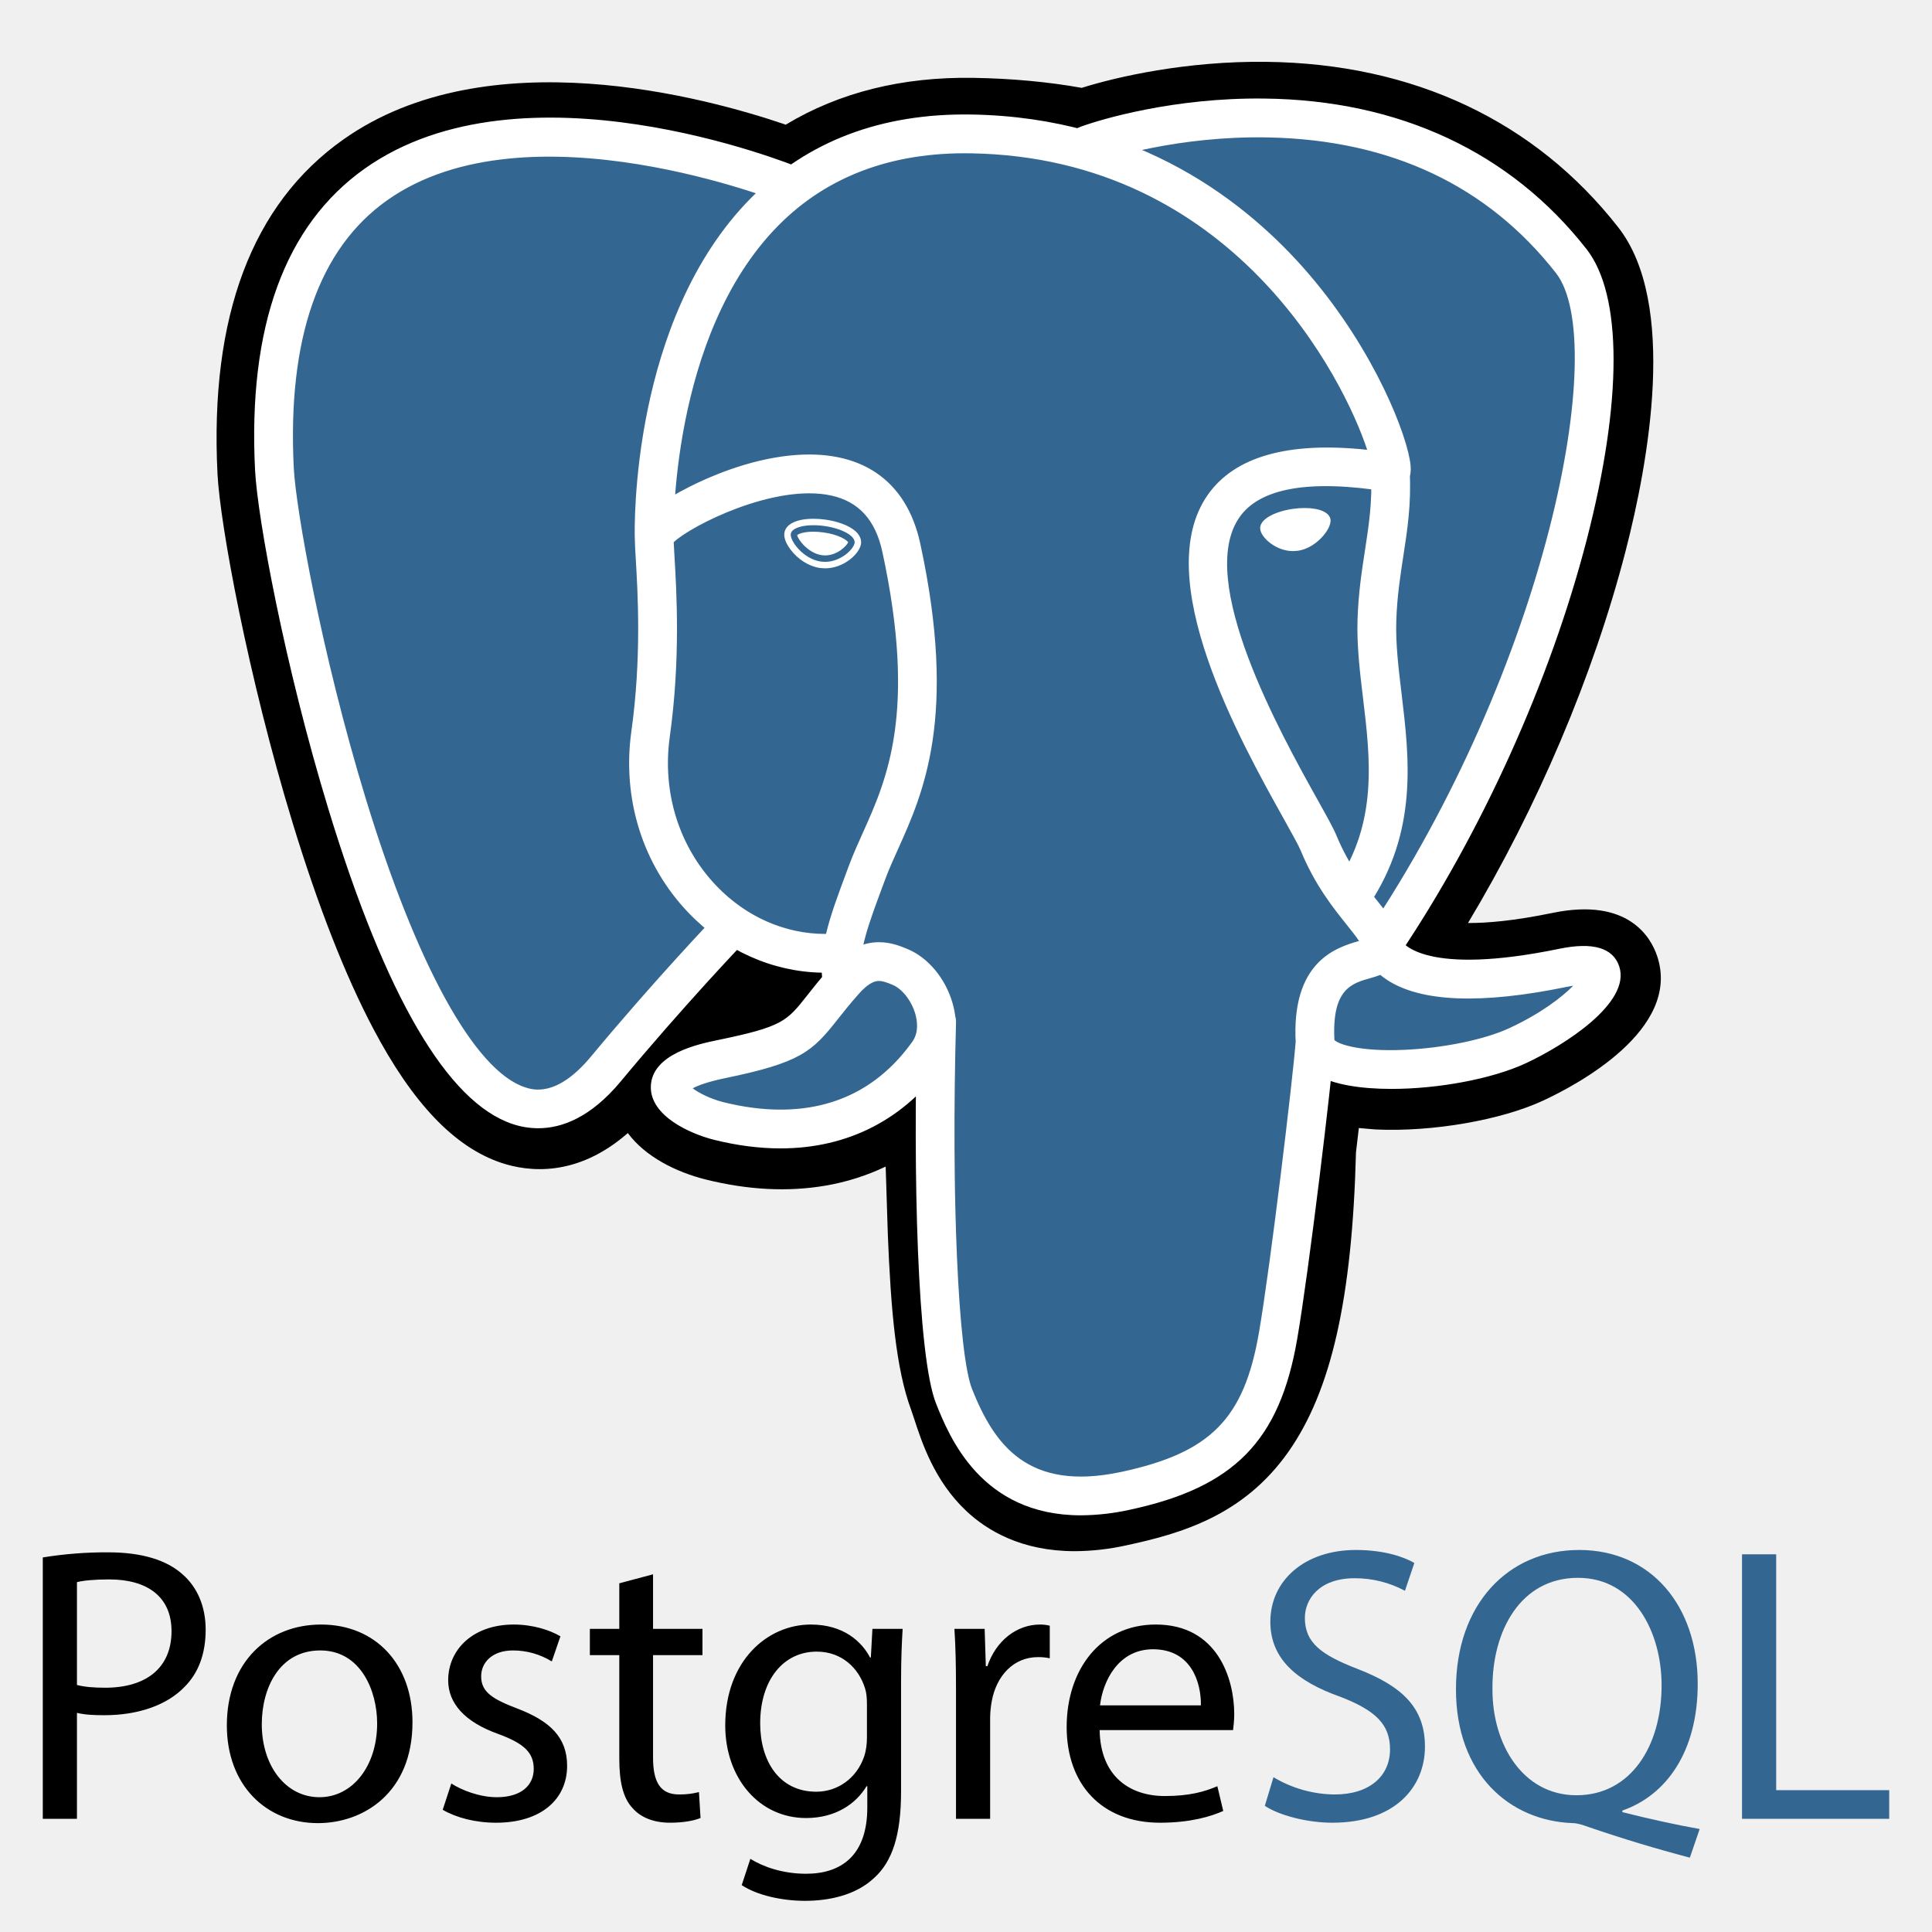
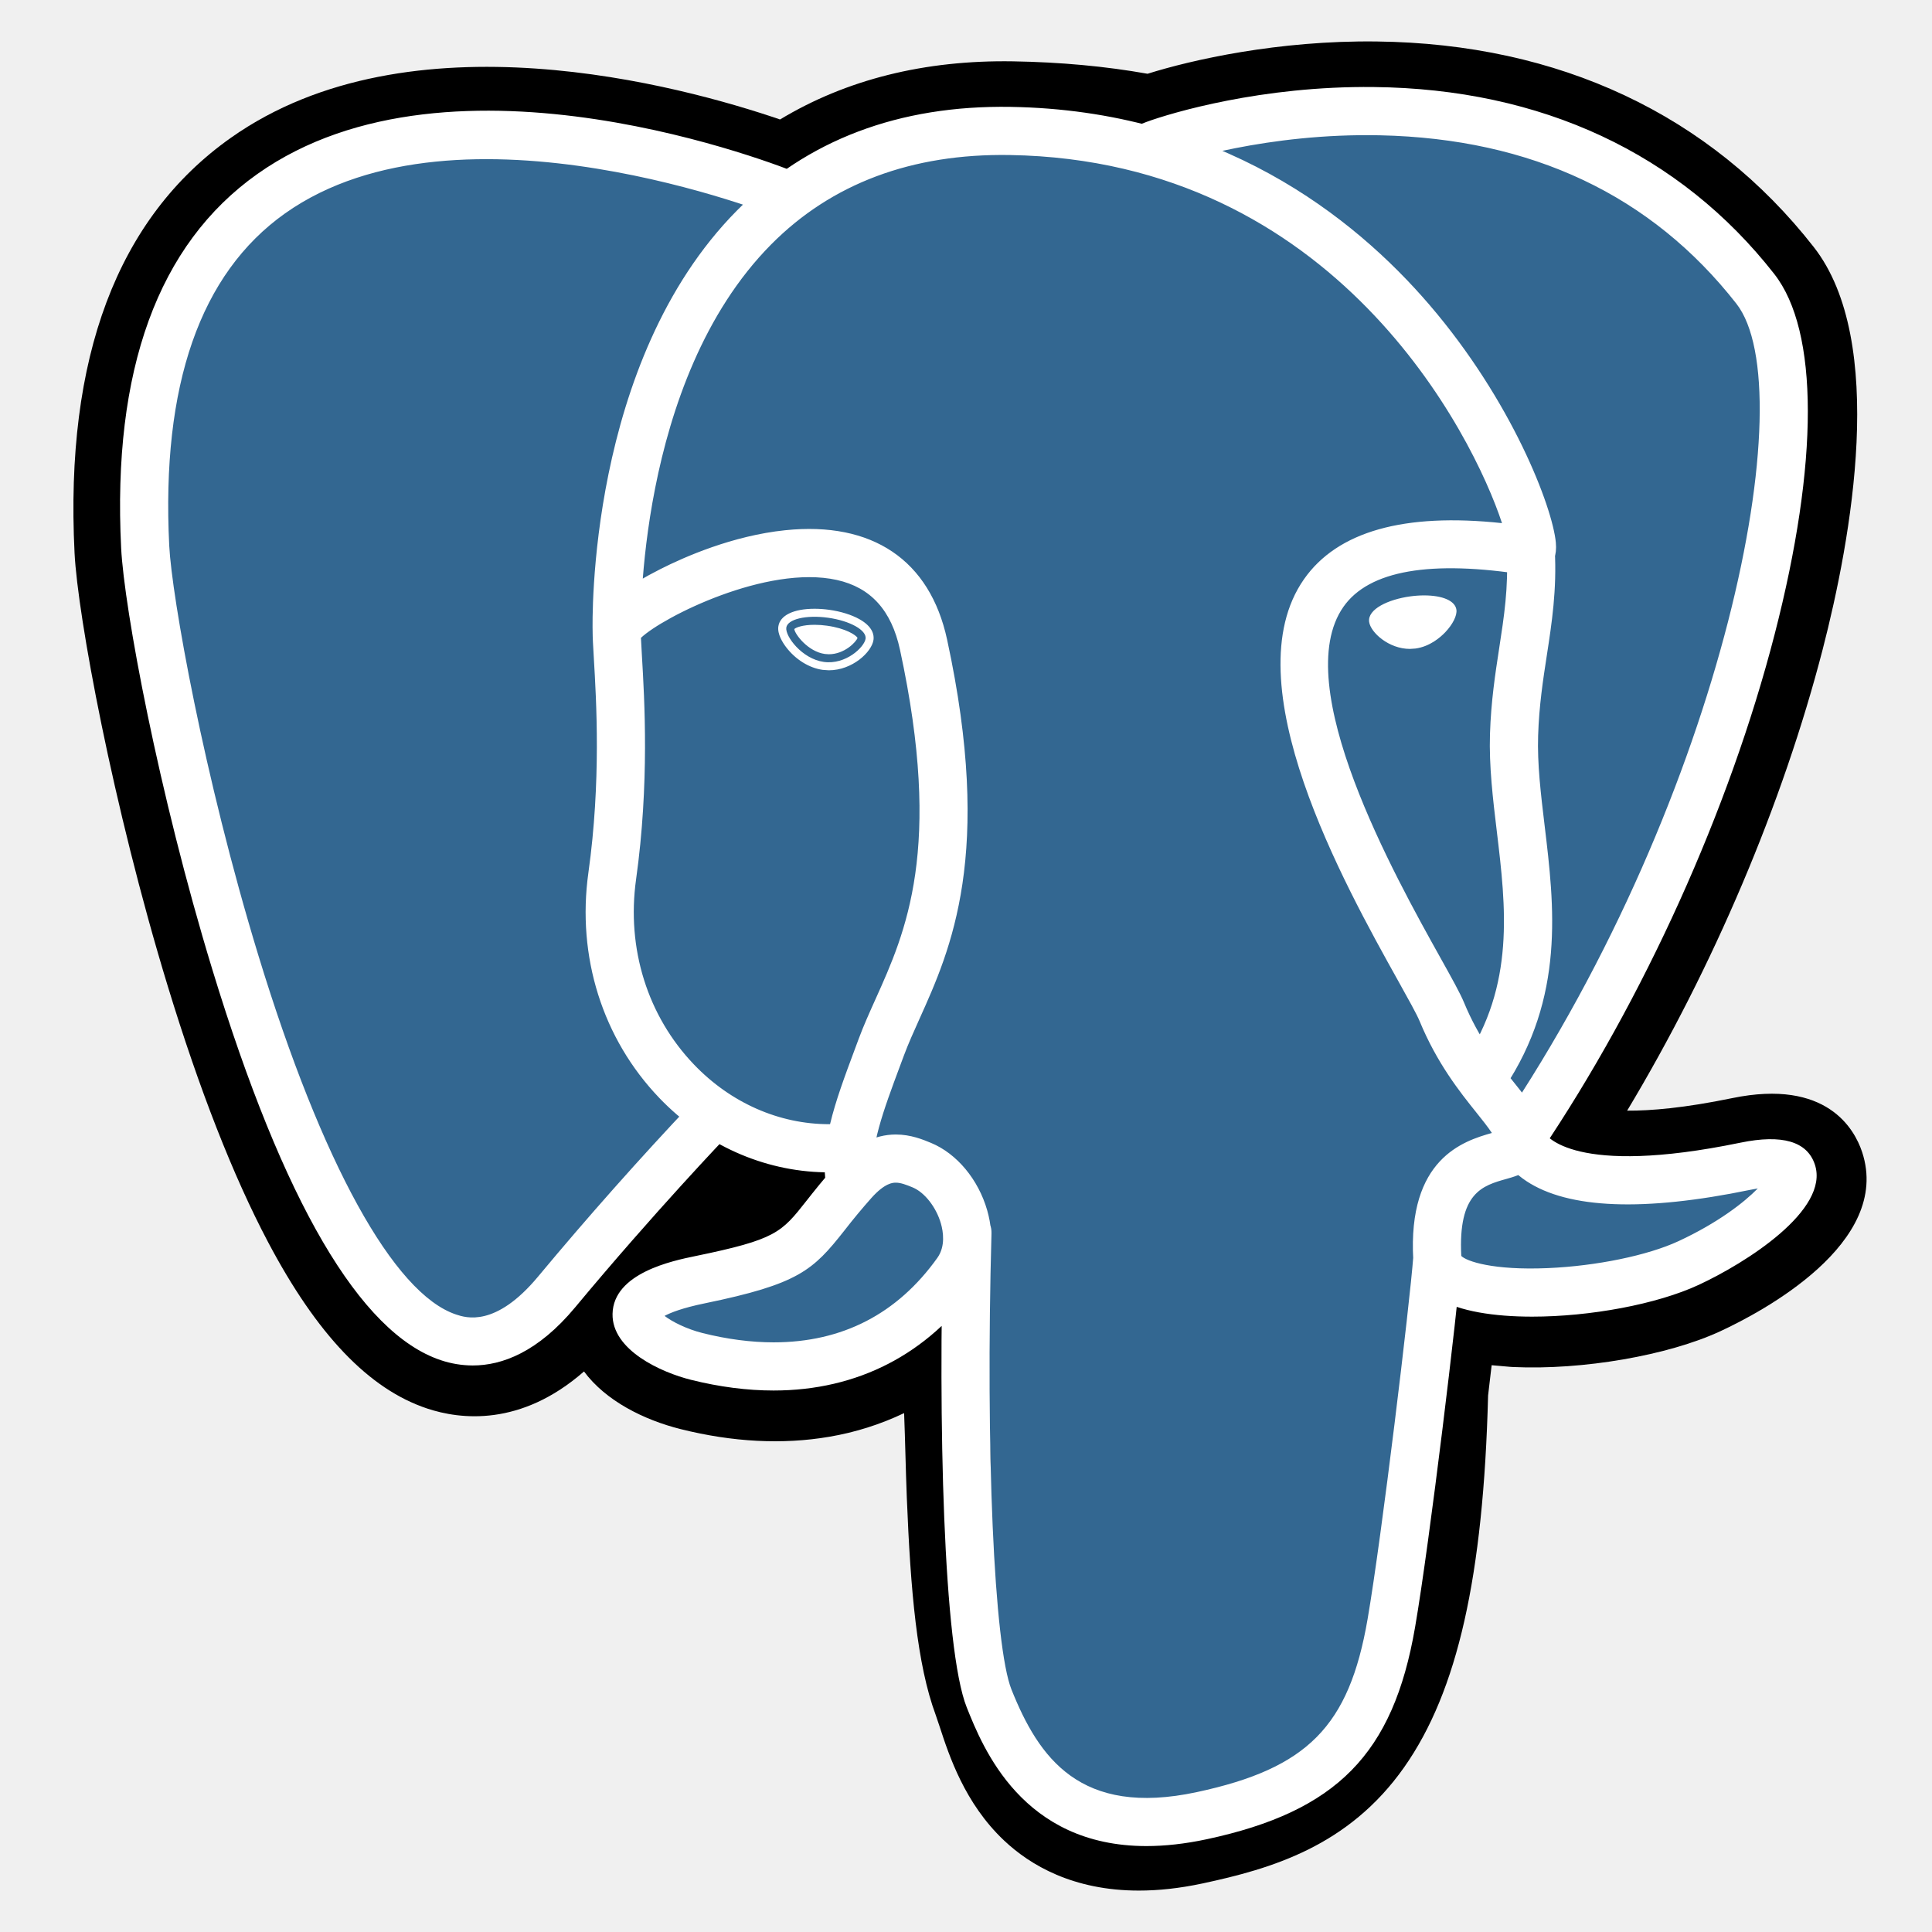
<svg xmlns="http://www.w3.org/2000/svg" viewBox="0 0 128 128">
-   <path d="M85.988 76.075c.632-5.262.443-6.034 4.362-5.182l.995.088c3.014.137 6.957-.485 9.272-1.561 4.986-2.313 7.942-6.177 3.026-5.162-11.215 2.313-11.986-1.483-11.986-1.483C103.5 45.204 108.451 22.9 104.178 17.44 92.524 2.548 72.35 9.59 72.012 9.773l-.108.021c-2.216-.461-4.695-.735-7.481-.78-5.075-.083-8.926 1.331-11.847 3.546 0 0-35.989-14.827-34.315 18.646.356 7.121 10.207 53.882 21.956 39.758 4.294-5.164 8.444-9.531 8.444-9.531 2.061 1.369 4.528 2.067 7.116 1.816l.2-.17c-.062.641-.035 1.268.081 2.01-3.027 3.383-2.137 3.977-8.189 5.222-6.122 1.262-2.525 3.508-.178 4.095 2.848.713 9.433 1.722 13.884-4.509l-.177.711c1.188.95 1.107 6.827 1.275 11.026.168 4.199.45 8.117 1.306 10.429.856 2.31 1.866 8.261 9.819 6.557 6.646-1.426 11.727-3.476 12.19-22.545" />
-   <path d="M71.208 102.77c-3.518 0-5.808-1.36-7.2-2.674-2.1-1.981-2.933-4.534-3.43-6.059l-.215-.637c-1.002-2.705-1.341-6.599-1.542-11.613a199.25 199.25 0 01-.075-2.352c-.017-.601-.038-1.355-.068-2.146a15.157 15.157 0 01-3.997 1.264c-2.48.424-5.146.286-7.926-.409-1.961-.49-3.999-1.506-5.16-3.076-3.385 2.965-6.614 2.562-8.373 1.976-3.103-1.035-5.88-3.942-8.491-8.89-1.859-3.523-3.658-8.115-5.347-13.646-2.94-9.633-4.808-19.779-4.974-23.109-.522-10.427 2.284-17.883 8.34-22.16 9.555-6.749 24.03-2.781 29.307-.979 3.545-2.137 7.716-3.178 12.43-3.102 2.532.041 4.942.264 7.181.662 2.335-.734 6.949-1.788 12.23-1.723 9.73.116 17.793 3.908 23.316 10.966 3.941 5.036 1.993 15.61.48 21.466-2.127 8.235-5.856 16.996-10.436 24.622 1.244.009 3.045-.141 5.607-.669 5.054-1.044 6.531 1.666 6.932 2.879 1.607 4.867-5.378 8.544-7.557 9.555-2.792 1.297-7.343 2.086-11.071 1.915l-.163-.011-.979-.086-.097.816-.093.799c-.25 9.664-1.631 15.784-4.472 19.829-2.977 4.239-7.116 5.428-10.761 6.209a16.146 16.146 0 01-3.396.383zm-7.402-35.174c2.271 1.817 2.47 5.236 2.647 11.626.022.797.043 1.552.071 2.257.086 2.134.287 7.132 1.069 9.244.111.298.21.602.314.922.872 2.672 1.31 4.011 5.081 3.203 3.167-.678 4.794-1.287 6.068-3.101 1.852-2.638 2.888-7.941 3.078-15.767l3.852.094-3.826-.459.112-.955c.367-3.148.631-5.424 2.736-6.928 1.688-1.207 3.613-1.09 5.146-.814-1.684-1.271-2.15-2.765-2.274-3.377l-.321-1.582.902-1.34c5.2-7.716 9.489-17.199 11.767-26.018 2.34-9.062 1.626-13.875.913-14.785-9.446-12.071-25.829-7.088-27.539-6.521l-.29.156-1.45.271-.743-.154c-2.047-.425-4.321-.66-6.76-.7-3.831-.064-6.921.841-9.455 2.764l-1.758 1.333-2.041-.841c-4.358-1.782-17.162-5.365-23.918-.58-3.75 2.656-5.458 7.861-5.078 15.47.125 2.512 1.833 12.021 4.647 21.245 3.891 12.746 7.427 16.979 8.903 17.472.257.087.926-.433 1.591-1.231 4.326-5.203 8.44-9.54 8.613-9.723l2.231-2.347 2.697 1.792c1.087.723 2.286 1.132 3.518 1.209l6.433-5.486-.932 9.51c-.021.214-.031.504.053 1.044l.28 1.803-1.213 1.358-.14.157 3.534 1.632 1.482-1.853z" />
-   <path fill="#336791" d="M103.646 64.258c-11.216 2.313-11.987-1.484-11.987-1.484 11.842-17.571 16.792-39.876 12.52-45.335C92.524 2.547 72.35 9.59 72.013 9.773l-.109.019c-2.216-.459-4.695-.733-7.482-.778-5.075-.083-8.925 1.33-11.846 3.545 0 0-35.99-14.826-34.316 18.647.356 7.121 10.207 53.882 21.956 39.758 4.294-5.164 8.443-9.531 8.443-9.531 2.061 1.369 4.528 2.067 7.115 1.816l.201-.17c-.062.641-.034 1.268.08 2.01-3.026 3.383-2.138 3.977-8.188 5.222-6.123 1.262-2.526 3.508-.177 4.095 2.847.713 9.433 1.722 13.883-4.509l-.178.711c1.186.95 2.019 6.179 1.879 10.919s-.233 7.994.702 10.536c.935 2.541 1.866 8.261 9.82 6.557 6.646-1.425 10.09-5.116 10.57-11.272.34-4.377 1.109-3.73 1.158-7.644l.618-1.853c.711-5.934.113-7.848 4.208-6.957l.995.087c3.014.138 6.958-.485 9.273-1.561 4.986-2.314 7.943-6.177 3.028-5.162z" />
-   <path fill="#fff" d="M71.61 100.394c-6.631.001-8.731-5.25-9.591-7.397-1.257-3.146-1.529-15.358-1.249-25.373a1.286 1.286 0 012.57.072c-.323 11.551.136 22.018 1.066 24.346 1.453 3.632 3.656 6.809 9.887 5.475 5.915-1.269 8.13-3.512 9.116-9.23.758-4.389 2.254-16.874 2.438-19.338a1.285 1.285 0 012.563.191c-.192 2.564-1.682 15.026-2.469 19.584-1.165 6.755-4.176 9.819-11.11 11.306a15.462 15.462 0 01-3.221.364zM35.659 74.749a5.343 5.343 0 01-1.704-.281c-4.307-1.437-8.409-8.451-12.193-20.849-2.88-9.438-4.705-19.288-4.865-22.489-.475-9.49 1.97-16.205 7.265-19.957 10.476-7.423 28.1-.354 28.845-.05a1.285 1.285 0 01-.972 2.379v.001c-.17-.07-17.07-6.84-26.392-.229-4.528 3.211-6.607 9.175-6.18 17.729.135 2.696 1.84 12.311 4.757 21.867 3.378 11.067 7.223 18.052 10.548 19.16.521.175 2.109.704 4.381-2.026 4.272-5.14 8.197-9.242 8.236-9.283a1.286 1.286 0 011.856 1.778c-.039.04-3.904 4.081-8.116 9.148-1.995 2.398-3.908 3.102-5.466 3.102zm55.92-10.829a1.284 1.284 0 01-1.065-2.004c11.971-17.764 16.173-39.227 12.574-43.825-4.53-5.788-10.927-8.812-19.012-8.985-5.987-.13-10.746 1.399-11.523 1.666l-.195.079c-.782.246-1.382-.183-1.608-.684a1.29 1.29 0 01.508-1.631l.346-.142-.017.005.018-.006c1.321-.483 6.152-1.933 12.137-1.864 8.947.094 16.337 3.545 21.371 9.977 2.382 3.044 2.387 10.057.015 19.24-2.418 9.362-6.968 19.425-12.482 27.607a1.282 1.282 0 01-1.067.567zm.611 8.223c-2.044 0-3.876-.287-4.973-.945-1.128-.675-1.343-1.594-1.371-2.081-.308-5.404 2.674-6.345 4.195-6.774-.212-.32-.514-.697-.825-1.086-.887-1.108-2.101-2.626-3.037-4.896-.146-.354-.606-1.179-1.138-2.133-2.883-5.169-8.881-15.926-5.028-21.435 1.784-2.549 5.334-3.552 10.566-2.992-1.539-4.689-8.869-19.358-26.259-19.643-5.231-.088-9.521 1.521-12.744 4.775-7.217 7.289-6.955 20.477-6.952 20.608a1.284 1.284 0 11-2.569.067c-.016-.585-.286-14.424 7.695-22.484 3.735-3.772 8.651-5.634 14.612-5.537C75.49 7.77 82.651 13.426 86.7 18.14c4.412 5.136 6.576 10.802 6.754 12.692.133 1.406-.876 1.688-1.08 1.729l-.463.011c-5.135-.822-8.429-.252-9.791 1.695-2.931 4.188 2.743 14.363 5.166 18.709.619 1.108 1.065 1.909 1.269 2.404.796 1.93 1.834 3.227 2.668 4.269.733.917 1.369 1.711 1.597 2.645.105.185 1.603 2.399 10.488.565 2.227-.459 3.562-.066 3.97 1.168.803 2.429-3.702 5.261-6.196 6.42-2.238 1.039-5.805 1.696-8.892 1.696zm-3.781-3.238c.281.285 1.691.775 4.612.65 2.596-.112 5.335-.677 6.979-1.439 2.102-.976 3.504-2.067 4.231-2.812l-.404.074c-5.681 1.173-9.699 1.017-11.942-.465a4.821 4.821 0 01-.435-.323c-.243.096-.468.159-.628.204-1.273.357-2.589.726-2.413 4.111zm-36.697 7.179c-1.411 0-2.896-.191-4.413-.572-1.571-.393-4.221-1.576-4.18-3.519.045-2.181 3.216-2.835 4.411-3.081 4.312-.888 4.593-1.244 5.941-2.955.393-.499.882-1.12 1.548-1.865.99-1.107 2.072-1.669 3.216-1.669.796 0 1.45.271 1.881.449 1.376.57 2.524 1.948 2.996 3.598.426 1.488.223 2.92-.572 4.032-2.608 3.653-6.352 5.582-10.828 5.582zm-5.817-3.98c.388.299 1.164.699 2.027.916 1.314.328 2.588.495 3.79.495 3.662 0 6.601-1.517 8.737-4.506.445-.624.312-1.415.193-1.832-.25-.872-.87-1.665-1.509-1.931-.347-.144-.634-.254-.898-.254-.142 0-.573 0-1.3.813-.614.686-1.055 1.246-1.446 1.741-1.678 2.131-2.447 2.854-7.441 3.883-1.218.252-1.843.506-2.153.675zm9.882-5.928a1.286 1.286 0 01-1.269-1.09 6.026 6.026 0 01-.064-.644c-3.274-.062-6.432-1.466-8.829-3.968-3.031-3.163-4.411-7.545-3.785-12.022.68-4.862.426-9.154.289-11.46a25.514 25.514 0 01-.063-1.425c.002-.406.01-1.485 3.615-3.312 1.282-.65 3.853-1.784 6.661-2.075 4.654-.48 7.721 1.592 8.639 5.836 2.478 11.46.196 16.529-1.47 20.23-.311.688-.604 1.34-.838 1.97l-.207.557c-.88 2.36-1.641 4.399-1.407 5.923a1.287 1.287 0 01-1.075 1.466l-.197.014zM44.634 35.922l.051.918c.142 2.395.406 6.853-.31 11.969-.516 3.692.612 7.297 3.095 9.888 1.962 2.048 4.546 3.178 7.201 3.178h.055c.298-1.253.791-2.575 1.322-4l.206-.553c.265-.712.575-1.401.903-2.13 1.604-3.564 3.6-8 1.301-18.633-.456-2.105-1.56-3.324-3.375-3.726-3.728-.824-9.283 1.98-10.449 3.089zm7.756-.545c-.064.454.833 1.667 2.001 1.829 1.167.163 2.166-.785 2.229-1.239.063-.455-.833-.955-2.002-1.118-1.167-.163-2.166.073-2.228.528zm2.27 2.277l-.328-.023c-.725-.101-1.458-.558-1.959-1.223-.176-.233-.464-.687-.407-1.091.082-.593.804-.947 1.933-.947.253 0 .515.019.78.055.616.086 1.189.264 1.612.5.733.41.787.866.754 1.103-.091.653-1.133 1.626-2.385 1.626zm-1.844-2.201c.037.28.73 1.205 1.634 1.33l.209.015c.834 0 1.458-.657 1.531-.872-.077-.146-.613-.511-1.631-.651a4.72 4.72 0 00-.661-.048c-.652-.001-1.001.146-1.082.226zm35.121-1.003c.063.455-.832 1.668-2.001 1.83-1.168.162-2.167-.785-2.231-1.24-.062-.454.834-.955 2.002-1.117 1.168-.164 2.166.074 2.23.527zm-2.27 2.062c-1.125 0-2.094-.875-2.174-1.442-.092-.681 1.029-1.199 2.185-1.359.254-.036.506-.054.749-.054.997 0 1.657.293 1.723.764.043.306-.191.777-.595 1.201-.266.28-.826.765-1.588.87l-.3.02zm.759-2.427c-.223 0-.455.017-.69.049-1.162.161-1.853.628-1.82.878.039.274.78 1.072 1.75 1.072l.239-.017c.634-.089 1.11-.502 1.337-.741.356-.375.498-.727.481-.848-.021-.157-.449-.393-1.297-.393zm3.194 26.453a1.285 1.285 0 01-1.067-2c2.736-4.087 2.235-8.256 1.751-12.286-.207-1.718-.42-3.493-.364-5.198.056-1.753.278-3.199.494-4.599.255-1.657.496-3.224.396-5.082a1.286 1.286 0 012.567-.138c.114 2.124-.159 3.896-.423 5.611-.204 1.323-.415 2.691-.466 4.29-.049 1.509.144 3.112.348 4.808.516 4.287 1.099 9.146-2.167 14.023-.248.37-.655.571-1.069.571z" />
-   <path d="M2.835 103.184a26.23 26.23 0 014.343-.338c2.235 0 3.874.52 4.914 1.456.962.832 1.534 2.106 1.534 3.667 0 1.586-.469 2.834-1.353 3.744-1.196 1.274-3.146 1.924-5.356 1.924-.676 0-1.3-.026-1.819-.156v7.021H2.835v-17.318zm2.263 8.45c.494.13 1.118.182 1.872.182 2.729 0 4.394-1.326 4.394-3.744 0-2.314-1.638-3.432-4.134-3.432-.988 0-1.742.078-2.132.182v6.812zm22.23 2.47c0 4.654-3.225 6.683-6.267 6.683-3.406 0-6.032-2.496-6.032-6.475 0-4.212 2.756-6.682 6.24-6.682 3.615-.001 6.059 2.626 6.059 6.474zm-9.984.13c0 2.756 1.586 4.836 3.822 4.836 2.184 0 3.821-2.054 3.821-4.888 0-2.132-1.065-4.836-3.77-4.836s-3.873 2.496-3.873 4.888zm12.557 3.926c.676.442 1.872.91 3.016.91 1.664 0 2.444-.832 2.444-1.872 0-1.092-.649-1.69-2.34-2.314-2.262-.806-3.328-2.054-3.328-3.562 0-2.028 1.638-3.692 4.342-3.692 1.274 0 2.393.364 3.095.78l-.572 1.664a4.897 4.897 0 00-2.574-.728c-1.352 0-2.106.78-2.106 1.716 0 1.04.755 1.508 2.393 2.132 2.184.832 3.302 1.924 3.302 3.796 0 2.21-1.716 3.77-4.706 3.77-1.378 0-2.652-.338-3.536-.858l.57-1.742zm13.365-13.859v3.614h3.275v1.742h-3.275v6.786c0 1.56.441 2.444 1.716 2.444a5.09 5.09 0 001.326-.156l.104 1.716c-.441.182-1.144.312-2.027.312-1.066 0-1.925-.338-2.471-.962-.649-.676-.884-1.794-.884-3.276v-6.864h-1.95v-1.742h1.95v-3.016l2.236-.598zm16.536 3.615c-.053.91-.104 1.924-.104 3.458v7.306c0 2.886-.572 4.654-1.794 5.747-1.222 1.144-2.99 1.508-4.576 1.508-1.508 0-3.172-.364-4.187-1.04l.572-1.742c.832.52 2.132.988 3.692.988 2.34 0 4.056-1.222 4.056-4.394v-1.404h-.052c-.702 1.17-2.054 2.106-4.004 2.106-3.12 0-5.356-2.652-5.356-6.137 0-4.264 2.782-6.682 5.668-6.682 2.185 0 3.381 1.144 3.927 2.184h.052l.104-1.898h2.002zm-2.366 4.966c0-.39-.026-.728-.13-1.04-.416-1.326-1.534-2.418-3.198-2.418-2.185 0-3.744 1.846-3.744 4.758 0 2.47 1.248 4.524 3.718 4.524 1.404 0 2.678-.884 3.172-2.34.13-.39.183-.832.183-1.222v-2.262zm5.901-1.04c0-1.482-.026-2.756-.104-3.926h2.003l.077 2.47h.104c.572-1.69 1.95-2.756 3.484-2.756.26 0 .441.026.649.078v2.158a3.428 3.428 0 00-.779-.078c-1.612 0-2.757 1.222-3.068 2.938a6.44 6.44 0 00-.104 1.066v6.708h-2.262v-8.658zm9.517 2.782c.052 3.094 2.027 4.368 4.315 4.368 1.639 0 2.626-.286 3.484-.65l.39 1.638c-.806.364-2.184.78-4.186.78-3.874 0-6.188-2.548-6.188-6.344 0-3.796 2.236-6.787 5.902-6.787 4.108 0 5.2 3.614 5.2 5.928 0 .468-.052.832-.078 1.066h-8.839zm6.708-1.638c.025-1.456-.599-3.718-3.172-3.718-2.314 0-3.328 2.132-3.511 3.718h6.683z" />
-   <path fill="#336791" d="M84.371 117.744a8.016 8.016 0 004.056 1.144c2.314 0 3.666-1.222 3.666-2.99 0-1.638-.936-2.574-3.302-3.484-2.86-1.014-4.628-2.496-4.628-4.966 0-2.73 2.262-4.758 5.668-4.758 1.794 0 3.094.416 3.874.858l-.624 1.846a6.98 6.98 0 00-3.328-.832c-2.392 0-3.302 1.43-3.302 2.626 0 1.638 1.065 2.444 3.484 3.38 2.964 1.145 4.472 2.574 4.472 5.148 0 2.704-2.002 5.044-6.136 5.044-1.69 0-3.536-.494-4.473-1.118l.573-1.898zm27.586 5.33a94.846 94.846 0 01-6.708-2.028c-.364-.13-.728-.26-1.066-.26-4.16-.156-7.722-3.224-7.722-8.866 0-5.616 3.432-9.23 8.164-9.23 4.758 0 7.853 3.692 7.853 8.866 0 4.498-2.08 7.384-4.992 8.398v.104c1.742.442 3.64.858 5.122 1.118l-.651 1.898zm-1.872-11.414c0-3.51-1.819-7.125-5.538-7.125-3.822 0-5.694 3.536-5.668 7.333-.026 3.718 2.028 7.072 5.564 7.072 3.615 0 5.642-3.276 5.642-7.28zm5.329-8.684h2.263v15.626h7.488v1.898h-9.751v-17.524z" />
+   <path d="M93.809 92.112c.785-6.533.55-7.492 5.416-6.433l1.235.108c3.742.17 8.637-.602 11.513-1.938 6.191-2.873 9.861-7.668 3.758-6.409-13.924 2.873-14.881-1.842-14.881-1.842 14.703-21.815 20.849-49.508 15.543-56.287-14.47-18.489-39.517-9.746-39.936-9.52l-.134.025c-2.751-.571-5.83-.912-9.289-.968-6.301-.104-11.082 1.652-14.709 4.402 0 0-44.683-18.409-42.604 23.151.442 8.841 12.672 66.898 27.26 49.362 5.332-6.412 10.484-11.834 10.484-11.834 2.558 1.699 5.622 2.567 8.834 2.255l.249-.212c-.078.796-.044 1.575.099 2.497-3.757 4.199-2.653 4.936-10.166 6.482-7.602 1.566-3.136 4.355-.221 5.084 3.535.884 11.712 2.136 17.238-5.598l-.22.882c1.474 1.18 1.375 8.477 1.583 13.69.209 5.214.558 10.079 1.621 12.948 1.063 2.868 2.317 10.256 12.191 8.14 8.252-1.764 14.561-4.309 15.136-27.985" />
+   <path d="M75.458 125.256c-4.367 0-7.211-1.689-8.938-3.32-2.607-2.46-3.641-5.629-4.259-7.522l-.267-.79c-1.244-3.358-1.666-8.193-1.916-14.419-.038-.935-.064-1.898-.093-2.919-.021-.747-.047-1.684-.085-2.664a18.8 18.8 0 01-4.962 1.568c-3.079.526-6.389.356-9.84-.507-2.435-.609-4.965-1.871-6.407-3.82-4.203 3.681-8.212 3.182-10.396 2.453-3.853-1.285-7.301-4.896-10.542-11.037-2.309-4.375-4.542-10.075-6.638-16.943-3.65-11.96-5.969-24.557-6.175-28.693C4.292 23.698 7.777 14.44 15.296 9.129 27.157.751 45.128 5.678 51.68 7.915c4.402-2.653 9.581-3.944 15.433-3.851 3.143.051 6.136.327 8.916.823 2.9-.912 8.628-2.221 15.185-2.139 12.081.144 22.092 4.852 28.949 13.615 4.894 6.252 2.474 19.381.597 26.651-2.642 10.226-7.271 21.102-12.957 30.57 1.544.011 3.781-.174 6.961-.831 6.274-1.295 8.109 2.069 8.607 3.575 1.995 6.042-6.677 10.608-9.382 11.864-3.466 1.609-9.117 2.589-13.745 2.377l-.202-.013-1.216-.107-.12 1.014-.116.991c-.311 11.999-2.025 19.598-5.552 24.619-3.697 5.264-8.835 6.739-13.361 7.709-1.544.33-2.947.474-4.219.474zm-9.19-43.671c2.819 2.256 3.066 6.501 3.287 14.434.028.99.054 1.927.089 2.802.106 2.65.355 8.855 1.327 11.477.137.371.26.747.39 1.146 1.083 3.316 1.626 4.979 6.309 3.978 3.931-.843 5.952-1.599 7.534-3.851 2.299-3.274 3.585-9.86 3.821-19.575l4.783.116-4.75-.57.14-1.186c.455-3.91.783-6.734 3.396-8.602 2.097-1.498 4.486-1.353 6.389-1.01-2.091-1.58-2.669-3.433-2.823-4.193l-.399-1.965 1.121-1.663c6.457-9.58 11.781-21.354 14.609-32.304 2.906-11.251 2.02-17.226 1.134-18.356-11.729-14.987-32.068-8.799-34.192-8.097l-.359.194-1.8.335-.922-.191c-2.542-.528-5.366-.82-8.393-.869-4.756-.08-8.593 1.044-11.739 3.431l-2.183 1.655-2.533-1.043c-5.412-2.213-21.308-6.662-29.696-.721-4.656 3.298-6.777 9.76-6.305 19.207.156 3.119 2.275 14.926 5.771 26.377 4.831 15.825 9.221 21.082 11.054 21.693.32.108 1.15-.537 1.976-1.529a270.708 270.708 0 0110.694-12.07l2.77-2.915 3.349 2.225c1.35.897 2.839 1.406 4.368 1.502l7.987-6.812-1.157 11.808c-.026.265-.039.626.065 1.296l.348 2.238-1.51 1.688-.174.196 4.388 2.025 1.836-2.301z" />
+   <path fill="#336791" d="M115.731 77.44c-13.925 2.873-14.882-1.842-14.882-1.842 14.703-21.816 20.849-49.51 15.545-56.287C101.924.823 76.875 9.566 76.457 9.793l-.135.024c-2.751-.571-5.83-.911-9.291-.967-6.301-.103-11.08 1.652-14.707 4.402 0 0-44.684-18.408-42.606 23.151.442 8.842 12.672 66.899 27.26 49.363 5.332-6.412 10.483-11.834 10.483-11.834 2.559 1.699 5.622 2.567 8.833 2.255l.25-.212c-.078.796-.042 1.575.1 2.497-3.758 4.199-2.654 4.936-10.167 6.482-7.602 1.566-3.136 4.355-.22 5.084 3.534.884 11.712 2.136 17.237-5.598l-.221.882c1.473 1.18 2.507 7.672 2.334 13.557-.174 5.885-.29 9.926.871 13.082 1.16 3.156 2.316 10.256 12.192 8.14 8.252-1.768 12.528-6.351 13.124-13.995.422-5.435 1.377-4.631 1.438-9.49l.767-2.3c.884-7.367.14-9.743 5.225-8.638l1.235.108c3.742.17 8.639-.602 11.514-1.938 6.19-2.871 9.861-7.667 3.758-6.408z" />
+   <path fill="#fff" d="M75.957 122.307c-8.232 0-10.84-6.519-11.907-9.185-1.562-3.907-1.899-19.069-1.551-31.503a1.59 1.59 0 011.64-1.55 1.594 1.594 0 011.55 1.639c-.401 14.341.168 27.337 1.324 30.229 1.804 4.509 4.54 8.453 12.275 6.796 7.343-1.575 10.093-4.359 11.318-11.46.94-5.449 2.799-20.951 3.028-24.01a1.593 1.593 0 011.71-1.472 1.597 1.597 0 011.472 1.71c-.239 3.185-2.089 18.657-3.065 24.315-1.446 8.387-5.185 12.191-13.794 14.037-1.463.313-2.792.453-4 .454zM31.321 90.466a6.71 6.71 0 01-2.116-.35c-5.347-1.784-10.44-10.492-15.138-25.885-3.576-11.717-5.842-23.947-6.041-27.922-.589-11.784 2.445-20.121 9.02-24.778 13.007-9.216 34.888-.44 35.813-.062a1.596 1.596 0 01-1.207 2.955c-.211-.086-21.193-8.492-32.768-.285-5.622 3.986-8.203 11.392-7.672 22.011.167 3.349 2.284 15.285 5.906 27.149 4.194 13.742 8.967 22.413 13.096 23.79.648.216 2.62.873 5.439-2.517A245.272 245.272 0 0145.88 73.046a1.596 1.596 0 012.304 2.208c-.048.05-4.847 5.067-10.077 11.359-2.477 2.979-4.851 3.853-6.786 3.853zm69.429-13.445a1.596 1.596 0 01-1.322-2.487c14.863-22.055 20.08-48.704 15.612-54.414-5.624-7.186-13.565-10.939-23.604-11.156-7.433-.16-13.341 1.738-14.307 2.069l-.243.099c-.971.305-1.716-.227-1.997-.849a1.6 1.6 0 01.631-2.025c.046-.027.192-.089.429-.176l-.021.006.021-.007c1.641-.601 7.639-2.4 15.068-2.315 11.108.118 20.284 4.401 26.534 12.388 2.957 3.779 2.964 12.485.019 23.887-3.002 11.625-8.651 24.118-15.497 34.277-.306.457-.81.703-1.323.703zm.76 10.21c-2.538 0-4.813-.358-6.175-1.174-1.4-.839-1.667-1.979-1.702-2.584-.382-6.71 3.32-7.878 5.208-8.411-.263-.398-.637-.866-1.024-1.349-1.101-1.376-2.609-3.26-3.771-6.078-.182-.44-.752-1.463-1.412-2.648-3.579-6.418-11.026-19.773-6.242-26.612 2.214-3.165 6.623-4.411 13.119-3.716C97.6 28.837 88.5 10.625 66.907 10.271c-6.494-.108-11.82 1.889-15.822 5.93-8.96 9.049-8.636 25.422-8.631 25.586a1.595 1.595 0 11-3.19.084c-.02-.727-.354-17.909 9.554-27.916C53.455 9.272 59.559 6.96 66.96 7.081c13.814.227 22.706 7.25 27.732 13.101 5.479 6.377 8.165 13.411 8.386 15.759.165 1.746-1.088 2.095-1.341 2.147l-.576.013c-6.375-1.021-10.465-.312-12.156 2.104-3.639 5.201 3.406 17.834 6.414 23.229.768 1.376 1.322 2.371 1.576 2.985.988 2.396 2.277 4.006 3.312 5.3.911 1.138 1.7 2.125 1.982 3.283.131.23 1.99 2.98 13.021.703 2.765-.57 4.423-.083 4.93 1.45.997 3.015-4.597 6.532-7.694 7.97-2.775 1.29-7.204 2.106-11.036 2.106zm-4.696-4.021c.35.353 2.101.962 5.727.806 3.224-.138 6.624-.839 8.664-1.786 2.609-1.212 4.351-2.567 5.253-3.492l-.5.092c-7.053 1.456-12.042 1.262-14.828-.577a6.162 6.162 0 01-.54-.401c-.302.119-.581.197-.78.253-1.58.443-3.214.902-2.996 5.105zm-45.562 8.915c-1.752 0-3.596-.239-5.479-.71-1.951-.488-5.24-1.957-5.19-4.37.057-2.707 3.994-3.519 5.476-3.824 5.354-1.103 5.703-1.545 7.376-3.67.488-.619 1.095-1.39 1.923-2.314 1.229-1.376 2.572-2.073 3.992-2.073.989 0 1.8.335 2.336.558 1.708.708 3.133 2.42 3.719 4.467.529 1.847.276 3.625-.71 5.006-3.237 4.533-7.886 6.93-13.443 6.93zm-7.222-4.943c.481.372 1.445.869 2.518 1.137 1.631.408 3.213.615 4.705.615 4.546 0 8.196-1.882 10.847-5.594.553-.774.387-1.757.239-2.274-.31-1.083-1.08-2.068-1.873-2.397-.43-.178-.787-.314-1.115-.314-.176 0-.712 0-1.614 1.009a41.146 41.146 0 00-1.794 2.162c-2.084 2.646-3.039 3.544-9.239 4.821-1.513.31-2.289.626-2.674.835zm12.269-7.36a1.596 1.596 0 01-1.575-1.354 8.218 8.218 0 01-.08-.799c-4.064-.076-7.985-1.82-10.962-4.926-3.764-3.927-5.477-9.368-4.699-14.927.845-6.037.529-11.366.359-14.229-.047-.796-.081-1.371-.079-1.769.003-.505.013-1.844 4.489-4.113 1.592-.807 4.784-2.215 8.271-2.576 5.777-.597 9.585 1.976 10.725 7.246 3.077 14.228.244 20.521-1.825 25.117-.385.856-.749 1.664-1.04 2.447l-.257.69c-1.093 2.931-2.038 5.463-1.748 7.354a1.595 1.595 0 01-1.335 1.819l-.244.02zM42.464 42.26l.062 1.139c.176 2.974.504 8.508-.384 14.86-.641 4.585.759 9.06 3.843 12.276 2.437 2.542 5.644 3.945 8.94 3.945h.068c.369-1.555.982-3.197 1.642-4.966l.255-.686c.329-.884.714-1.74 1.122-2.646 1.991-4.424 4.47-9.931 1.615-23.132-.565-2.615-1.936-4.128-4.189-4.627-4.628-1.022-11.525 2.459-12.974 3.837zm9.63-.677c-.08.564 1.033 2.07 2.485 2.271 1.449.203 2.689-.975 2.768-1.539.079-.564-1.033-1.186-2.485-1.388-1.451-.202-2.691.092-2.768.656zm2.818 2.826l-.407-.028c-.9-.125-1.81-.692-2.433-1.518-.219-.29-.576-.852-.505-1.354.101-.736.999-1.177 2.4-1.177.313 0 .639.023.967.069.766.106 1.477.327 2.002.62.91.508.977 1.075.936 1.368-.112.813-1.405 2.02-2.96 2.02zm-2.289-2.732c.045.348.907 1.496 2.029 1.651l.261.018c1.036 0 1.81-.815 1.901-1.082-.096-.182-.762-.634-2.025-.81a5.823 5.823 0 00-.821-.059c-.812 0-1.243.183-1.345.282zm43.605-1.245c.079.564-1.033 2.07-2.484 2.272-1.45.202-2.691-.975-2.771-1.539-.076-.564 1.036-1.187 2.486-1.388 1.45-.203 2.689.092 2.769.655zm-2.819 2.56c-1.396 0-2.601-1.086-2.7-1.791-.115-.846 1.278-1.489 2.712-1.688.316-.044.629-.066.93-.066 1.238 0 2.058.363 2.14.949.053.379-.238.964-.739 1.492-.331.347-1.026.948-1.973 1.079l-.37.025zm.943-3.013c-.276 0-.564.021-.856.061-1.441.201-2.301.779-2.259 1.089.048.341.968 1.332 2.173 1.332l.297-.021c.787-.109 1.378-.623 1.66-.919.443-.465.619-.903.598-1.052-.028-.198-.56-.49-1.613-.49zm3.965 32.843a1.594 1.594 0 01-1.324-2.483c3.398-5.075 2.776-10.25 2.175-15.255-.257-2.132-.521-4.337-.453-6.453.07-2.177.347-3.973.614-5.71.317-2.058.617-4.002.493-6.31a1.595 1.595 0 113.186-.172c.142 2.638-.197 4.838-.525 6.967-.253 1.643-.515 3.342-.578 5.327-.061 1.874.178 3.864.431 5.97.64 5.322 1.365 11.354-2.691 17.411a1.596 1.596 0 01-1.328.708z" />
</svg>
